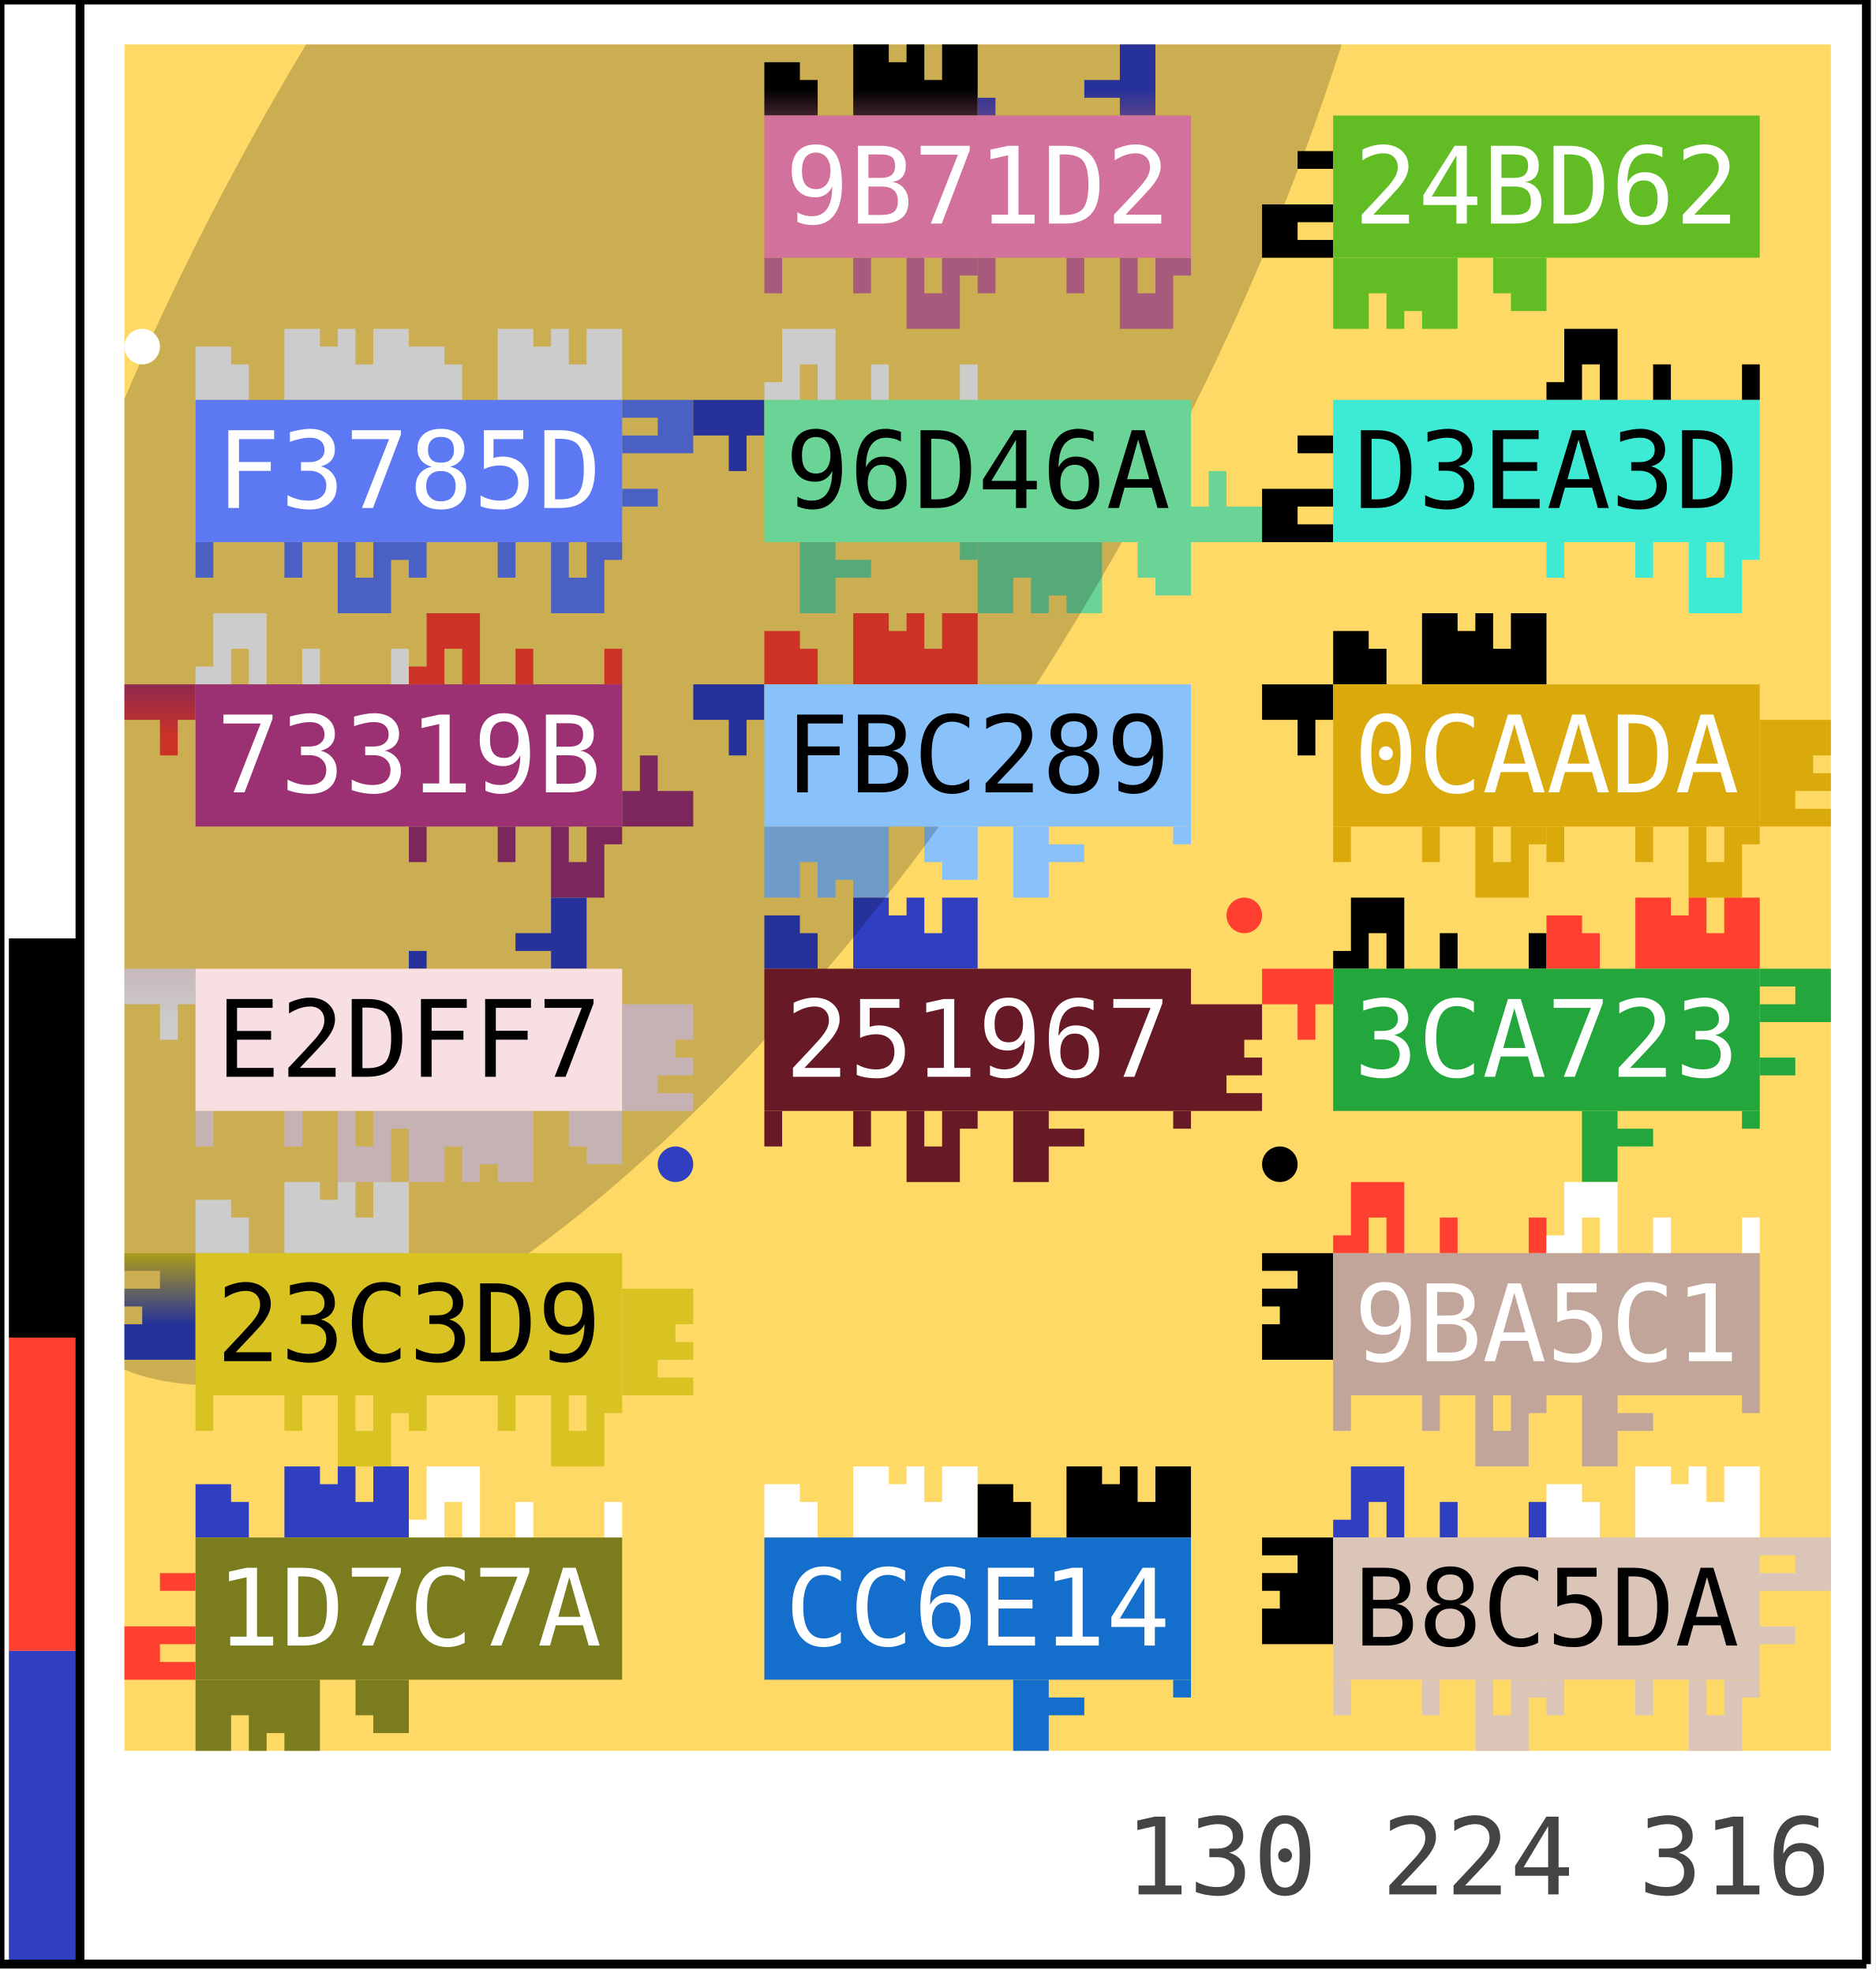
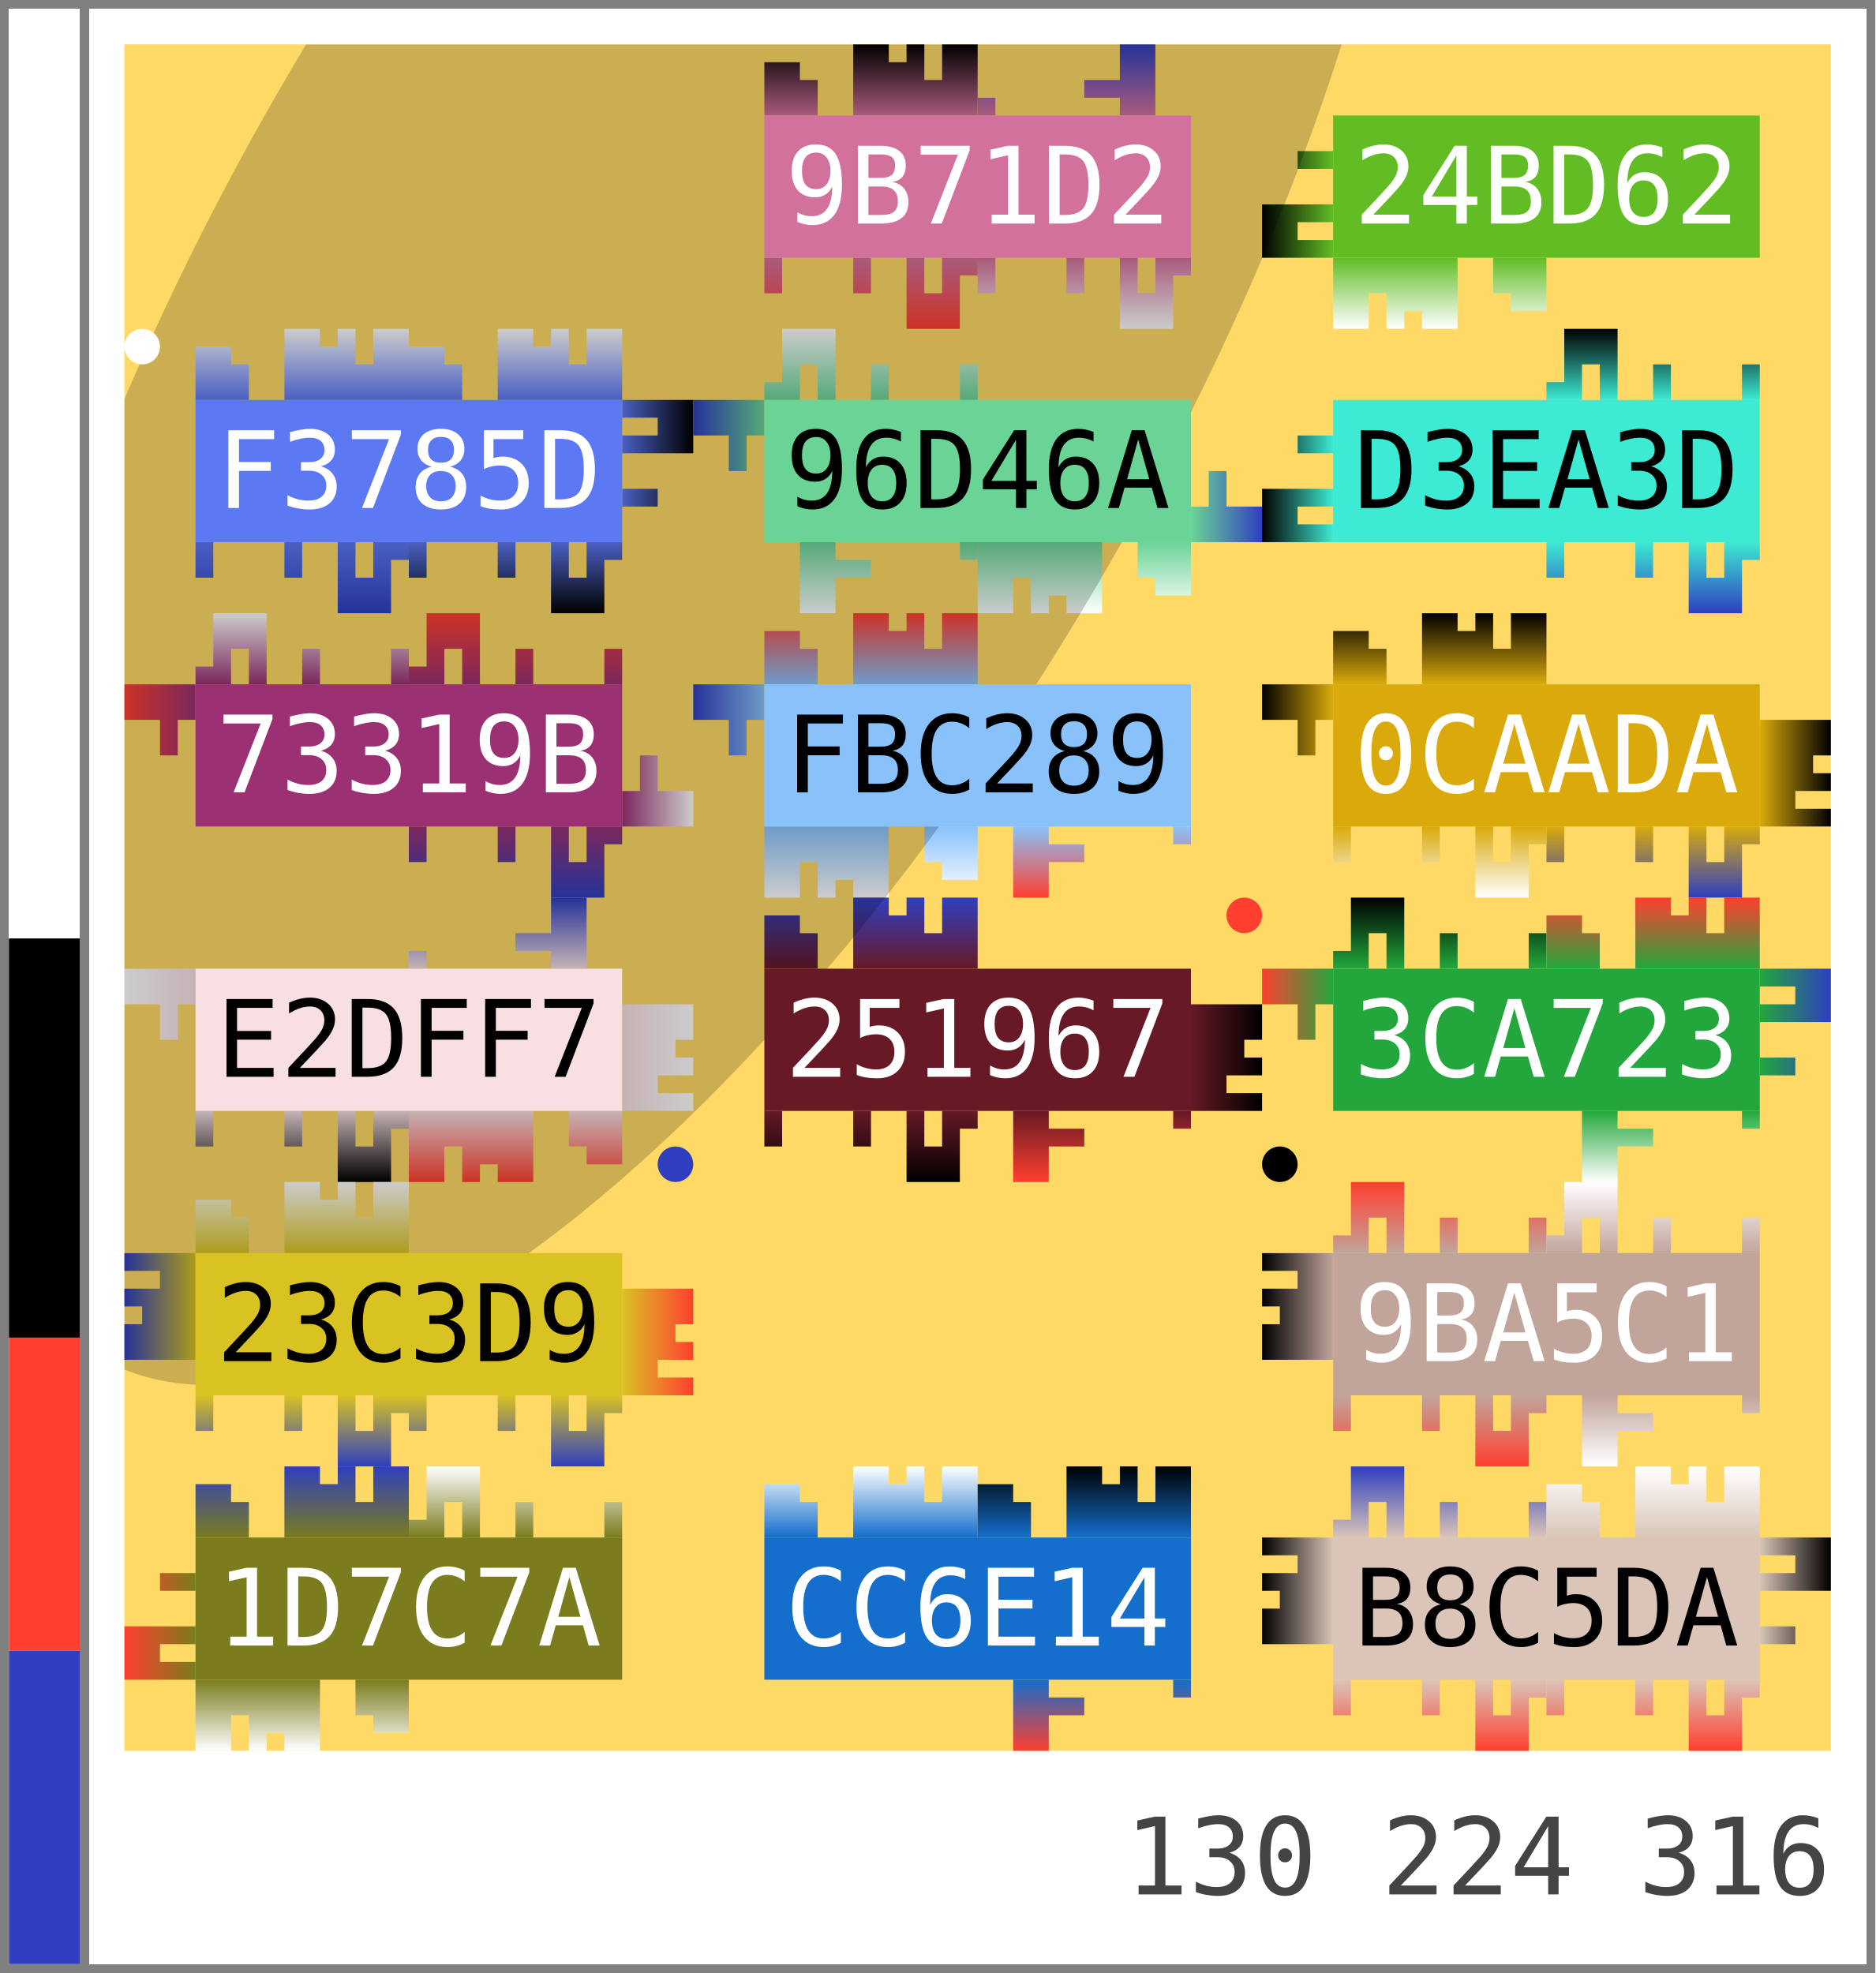
<svg xmlns="http://www.w3.org/2000/svg" width="211.0" height="222.0">
  <defs data-v3-clip-seq="21">
    <clipPath id="grid-clip">
      <rect x="14.0" y="5.0" width="192.0" height="192.0" />
    </clipPath>
    <path id="c1" d="M0,8 L0,6 L2,6 L2,0 L8,0 L8,8 L6,8 L6,4 L4,4 L4,8 Z M12,4 L14,4 L14,8 L12,8 Z M22,4 L24,4 L24,8 L22,8 Z" fill-rule="evenodd" />
    <path id="c2" d="M0,8 L0,2 L4,2 L4,4 L6,4 L6,8 L10,8 L10,2 L10,0 L24,0 L24,8 Z M18,0 L20,0 L20,4 L18,4 Z M14,0 L16,0 L16,2 L14,2 Z" fill-rule="evenodd" />
    <path id="c3" d="M16,0 L20,0 L20,8 L16,8 L16,6 L12,6 L12,4 L16,4 Z M0,6 L2,6 L2,8 L0,8 Z" fill-rule="evenodd" />
    <path id="p1" d="M0,8 L0,4 L3,3 L4,0 L12,0 L16,8 Z" fill-rule="evenodd" />
    <path id="p2" d="M16,0 L12,4 L8,8 L14,8 L18,0 L22,8 L24,8 L24,4 L20,0 Z" fill-rule="evenodd" />
    <path id="p3" d="M0,2 L4,0 L6,4 L10,8 L0,8 Z M20,8 L24,4 L24,8 Z" fill-rule="evenodd" />
-     <linearGradient id="g0" gradientUnits="userSpaceOnUse" x1="98.0" y1="13.0" x2="98.0" y2="5.0">
+     <linearGradient id="g0" gradientUnits="userSpaceOnUse" x1="12" y1="8" x2="12" y2="0">
      <stop offset="0%" stop-color="#d2719b" />
      <stop offset="100%" stop-color="#000000" />
    </linearGradient>
-     <linearGradient id="g1" gradientUnits="userSpaceOnUse" x1="122.0" y1="13.0" x2="122.0" y2="5.0">
+     <linearGradient id="g1" gradientUnits="userSpaceOnUse" x1="12" y1="8" x2="12" y2="0">
      <stop offset="0%" stop-color="#d2719b" />
      <stop offset="100%" stop-color="#2f3fbf" />
    </linearGradient>
-     <linearGradient id="g2" gradientUnits="userSpaceOnUse" x1="122.0" y1="29.0" x2="122.0" y2="37.0">
+     <linearGradient id="g2" gradientUnits="userSpaceOnUse" x1="12" y1="8" x2="12" y2="0">
      <stop offset="0%" stop-color="#d2719b" />
      <stop offset="100%" stop-color="#ffffff" />
    </linearGradient>
-     <linearGradient id="g3" gradientUnits="userSpaceOnUse" x1="98.0" y1="29.0" x2="98.0" y2="37.0">
+     <linearGradient id="g3" gradientUnits="userSpaceOnUse" x1="12" y1="8" x2="12" y2="0">
      <stop offset="0%" stop-color="#d2719b" />
      <stop offset="100%" stop-color="#ff3f2f" />
    </linearGradient>
-     <linearGradient id="g4" gradientUnits="userSpaceOnUse" x1="162.0" y1="29.0" x2="162.0" y2="37.0">
+     <linearGradient id="g4" gradientUnits="userSpaceOnUse" x1="12" y1="8" x2="12" y2="0">
      <stop offset="0%" stop-color="#62bd24" />
      <stop offset="100%" stop-color="#ffffff" />
    </linearGradient>
-     <linearGradient id="g5" gradientUnits="userSpaceOnUse" x1="150.0" y1="21.0" x2="142.0" y2="21.0">
+     <linearGradient id="g5" gradientUnits="userSpaceOnUse" x1="12" y1="8" x2="12" y2="0">
      <stop offset="0%" stop-color="#62bd24" />
      <stop offset="100%" stop-color="#000000" />
    </linearGradient>
    <clipPath id="v3clip-0">
      <rect x="142.0" y="13.0" width="8.0" height="16.0" />
    </clipPath>
-     <linearGradient id="g6" gradientUnits="userSpaceOnUse" x1="34.0" y1="45.0" x2="34.0" y2="37.0">
+     <linearGradient id="g6" gradientUnits="userSpaceOnUse" x1="12" y1="8" x2="12" y2="0">
      <stop offset="0%" stop-color="#5d78f3" />
      <stop offset="100%" stop-color="#ffffff" />
    </linearGradient>
-     <linearGradient id="g7" gradientUnits="userSpaceOnUse" x1="58.0" y1="45.0" x2="58.0" y2="37.0">
+     <linearGradient id="g7" gradientUnits="userSpaceOnUse" x1="12" y1="8" x2="12" y2="0">
      <stop offset="0%" stop-color="#5d78f3" />
      <stop offset="100%" stop-color="#ffffff" />
    </linearGradient>
-     <linearGradient id="g8" gradientUnits="userSpaceOnUse" x1="70.0" y1="53.0" x2="78.0" y2="53.0">
+     <linearGradient id="g8" gradientUnits="userSpaceOnUse" x1="12" y1="8" x2="12" y2="0">
      <stop offset="0%" stop-color="#5d78f3" />
      <stop offset="100%" stop-color="#000000" />
    </linearGradient>
    <clipPath id="v3clip-1">
      <rect x="70.0" y="45.0" width="8.0" height="16.0" />
    </clipPath>
-     <linearGradient id="g9" gradientUnits="userSpaceOnUse" x1="58.0" y1="61.0" x2="58.0" y2="69.0">
+     <linearGradient id="g9" gradientUnits="userSpaceOnUse" x1="12" y1="8" x2="12" y2="0">
      <stop offset="0%" stop-color="#5d78f3" />
      <stop offset="100%" stop-color="#000000" />
    </linearGradient>
-     <linearGradient id="g10" gradientUnits="userSpaceOnUse" x1="34.0" y1="61.0" x2="34.0" y2="69.0">
+     <linearGradient id="g10" gradientUnits="userSpaceOnUse" x1="12" y1="8" x2="12" y2="0">
      <stop offset="0%" stop-color="#5d78f3" />
      <stop offset="100%" stop-color="#2f3fbf" />
    </linearGradient>
-     <linearGradient id="g11" gradientUnits="userSpaceOnUse" x1="98.0" y1="45.0" x2="98.0" y2="37.0">
+     <linearGradient id="g11" gradientUnits="userSpaceOnUse" x1="12" y1="8" x2="12" y2="0">
      <stop offset="0%" stop-color="#6ad496" />
      <stop offset="100%" stop-color="#ffffff" />
    </linearGradient>
-     <linearGradient id="g12" gradientUnits="userSpaceOnUse" x1="134.0" y1="53.0" x2="142.0" y2="53.0">
+     <linearGradient id="g12" gradientUnits="userSpaceOnUse" x1="12" y1="8" x2="12" y2="0">
      <stop offset="0%" stop-color="#6ad496" />
      <stop offset="100%" stop-color="#2f3fbf" />
    </linearGradient>
    <clipPath id="v3clip-2">
      <rect x="134.0" y="45.0" width="8.0" height="16.0" />
    </clipPath>
-     <linearGradient id="g13" gradientUnits="userSpaceOnUse" x1="122.0" y1="61.0" x2="122.0" y2="69.0">
+     <linearGradient id="g13" gradientUnits="userSpaceOnUse" x1="12" y1="8" x2="12" y2="0">
      <stop offset="0%" stop-color="#6ad496" />
      <stop offset="100%" stop-color="#ffffff" />
    </linearGradient>
-     <linearGradient id="g14" gradientUnits="userSpaceOnUse" x1="98.0" y1="61.0" x2="98.0" y2="69.0">
+     <linearGradient id="g14" gradientUnits="userSpaceOnUse" x1="12" y1="8" x2="12" y2="0">
      <stop offset="0%" stop-color="#6ad496" />
      <stop offset="100%" stop-color="#ffffff" />
    </linearGradient>
-     <linearGradient id="g15" gradientUnits="userSpaceOnUse" x1="86.0" y1="53.0" x2="78.0" y2="53.0">
+     <linearGradient id="g15" gradientUnits="userSpaceOnUse" x1="12" y1="8" x2="12" y2="0">
      <stop offset="0%" stop-color="#6ad496" />
      <stop offset="100%" stop-color="#2f3fbf" />
    </linearGradient>
    <clipPath id="v3clip-3">
      <rect x="78.0" y="45.0" width="8.0" height="16.0" />
    </clipPath>
-     <linearGradient id="g16" gradientUnits="userSpaceOnUse" x1="186.0" y1="45.0" x2="186.0" y2="37.0">
+     <linearGradient id="g16" gradientUnits="userSpaceOnUse" x1="12" y1="8" x2="12" y2="0">
      <stop offset="0%" stop-color="#3dead3" />
      <stop offset="100%" stop-color="#000000" />
    </linearGradient>
-     <linearGradient id="g17" gradientUnits="userSpaceOnUse" x1="186.0" y1="61.0" x2="186.0" y2="69.0">
+     <linearGradient id="g17" gradientUnits="userSpaceOnUse" x1="12" y1="8" x2="12" y2="0">
      <stop offset="0%" stop-color="#3dead3" />
      <stop offset="100%" stop-color="#2f3fbf" />
    </linearGradient>
-     <linearGradient id="g18" gradientUnits="userSpaceOnUse" x1="150.0" y1="53.0" x2="142.0" y2="53.0">
+     <linearGradient id="g18" gradientUnits="userSpaceOnUse" x1="12" y1="8" x2="12" y2="0">
      <stop offset="0%" stop-color="#3dead3" />
      <stop offset="100%" stop-color="#000000" />
    </linearGradient>
    <clipPath id="v3clip-4">
      <rect x="142.0" y="45.0" width="8.0" height="16.0" />
    </clipPath>
-     <linearGradient id="g19" gradientUnits="userSpaceOnUse" x1="34.0" y1="77.0" x2="34.0" y2="69.0">
+     <linearGradient id="g19" gradientUnits="userSpaceOnUse" x1="12" y1="8" x2="12" y2="0">
      <stop offset="0%" stop-color="#9b3173" />
      <stop offset="100%" stop-color="#ffffff" />
    </linearGradient>
-     <linearGradient id="g20" gradientUnits="userSpaceOnUse" x1="58.0" y1="77.0" x2="58.0" y2="69.0">
+     <linearGradient id="g20" gradientUnits="userSpaceOnUse" x1="12" y1="8" x2="12" y2="0">
      <stop offset="0%" stop-color="#9b3173" />
      <stop offset="100%" stop-color="#ff3f2f" />
    </linearGradient>
-     <linearGradient id="g21" gradientUnits="userSpaceOnUse" x1="70.0" y1="85.0" x2="78.0" y2="85.0">
+     <linearGradient id="g21" gradientUnits="userSpaceOnUse" x1="12" y1="8" x2="12" y2="0">
      <stop offset="0%" stop-color="#9b3173" />
      <stop offset="100%" stop-color="#ffffff" />
    </linearGradient>
    <clipPath id="v3clip-5">
      <rect x="70.0" y="77.0" width="8.0" height="16.0" />
    </clipPath>
-     <linearGradient id="g22" gradientUnits="userSpaceOnUse" x1="58.0" y1="93.0" x2="58.0" y2="101.0">
+     <linearGradient id="g22" gradientUnits="userSpaceOnUse" x1="12" y1="8" x2="12" y2="0">
      <stop offset="0%" stop-color="#9b3173" />
      <stop offset="100%" stop-color="#2f3fbf" />
    </linearGradient>
-     <linearGradient id="g23" gradientUnits="userSpaceOnUse" x1="22.0" y1="85.0" x2="14.0" y2="85.0">
+     <linearGradient id="g23" gradientUnits="userSpaceOnUse" x1="12" y1="8" x2="12" y2="0">
      <stop offset="0%" stop-color="#9b3173" />
      <stop offset="100%" stop-color="#ff3f2f" />
    </linearGradient>
    <clipPath id="v3clip-6">
      <rect x="14.0" y="77.0" width="8.0" height="16.0" />
    </clipPath>
-     <linearGradient id="g24" gradientUnits="userSpaceOnUse" x1="98.0" y1="77.0" x2="98.0" y2="69.0">
+     <linearGradient id="g24" gradientUnits="userSpaceOnUse" x1="12" y1="8" x2="12" y2="0">
      <stop offset="0%" stop-color="#89c2fb" />
      <stop offset="100%" stop-color="#ff3f2f" />
    </linearGradient>
-     <linearGradient id="g25" gradientUnits="userSpaceOnUse" x1="122.0" y1="93.0" x2="122.0" y2="101.0">
+     <linearGradient id="g25" gradientUnits="userSpaceOnUse" x1="12" y1="8" x2="12" y2="0">
      <stop offset="0%" stop-color="#89c2fb" />
      <stop offset="100%" stop-color="#ff3f2f" />
    </linearGradient>
-     <linearGradient id="g26" gradientUnits="userSpaceOnUse" x1="98.0" y1="93.0" x2="98.0" y2="101.0">
+     <linearGradient id="g26" gradientUnits="userSpaceOnUse" x1="12" y1="8" x2="12" y2="0">
      <stop offset="0%" stop-color="#89c2fb" />
      <stop offset="100%" stop-color="#ffffff" />
    </linearGradient>
-     <linearGradient id="g27" gradientUnits="userSpaceOnUse" x1="86.0" y1="85.0" x2="78.0" y2="85.0">
+     <linearGradient id="g27" gradientUnits="userSpaceOnUse" x1="12" y1="8" x2="12" y2="0">
      <stop offset="0%" stop-color="#89c2fb" />
      <stop offset="100%" stop-color="#2f3fbf" />
    </linearGradient>
    <clipPath id="v3clip-7">
      <rect x="78.0" y="77.0" width="8.0" height="16.0" />
    </clipPath>
-     <linearGradient id="g28" gradientUnits="userSpaceOnUse" x1="162.0" y1="77.0" x2="162.0" y2="69.0">
+     <linearGradient id="g28" gradientUnits="userSpaceOnUse" x1="12" y1="8" x2="12" y2="0">
      <stop offset="0%" stop-color="#daaa0c" />
      <stop offset="100%" stop-color="#000000" />
    </linearGradient>
-     <linearGradient id="g29" gradientUnits="userSpaceOnUse" x1="198.0" y1="85.0" x2="206.0" y2="85.0">
+     <linearGradient id="g29" gradientUnits="userSpaceOnUse" x1="12" y1="8" x2="12" y2="0">
      <stop offset="0%" stop-color="#daaa0c" />
      <stop offset="100%" stop-color="#000000" />
    </linearGradient>
    <clipPath id="v3clip-8">
      <rect x="198.0" y="77.0" width="8.0" height="16.0" />
    </clipPath>
-     <linearGradient id="g30" gradientUnits="userSpaceOnUse" x1="186.0" y1="93.0" x2="186.0" y2="101.0">
+     <linearGradient id="g30" gradientUnits="userSpaceOnUse" x1="12" y1="8" x2="12" y2="0">
      <stop offset="0%" stop-color="#daaa0c" />
      <stop offset="100%" stop-color="#2f3fbf" />
    </linearGradient>
-     <linearGradient id="g31" gradientUnits="userSpaceOnUse" x1="162.0" y1="93.0" x2="162.0" y2="101.0">
+     <linearGradient id="g31" gradientUnits="userSpaceOnUse" x1="12" y1="8" x2="12" y2="0">
      <stop offset="0%" stop-color="#daaa0c" />
      <stop offset="100%" stop-color="#ffffff" />
    </linearGradient>
-     <linearGradient id="g32" gradientUnits="userSpaceOnUse" x1="150.0" y1="85.0" x2="142.0" y2="85.0">
+     <linearGradient id="g32" gradientUnits="userSpaceOnUse" x1="12" y1="8" x2="12" y2="0">
      <stop offset="0%" stop-color="#daaa0c" />
      <stop offset="100%" stop-color="#000000" />
    </linearGradient>
    <clipPath id="v3clip-9">
      <rect x="142.0" y="77.0" width="8.0" height="16.0" />
    </clipPath>
-     <linearGradient id="g33" gradientUnits="userSpaceOnUse" x1="58.0" y1="109.0" x2="58.0" y2="101.0">
+     <linearGradient id="g33" gradientUnits="userSpaceOnUse" x1="12" y1="8" x2="12" y2="0">
      <stop offset="0%" stop-color="#f7dfe2" />
      <stop offset="100%" stop-color="#2f3fbf" />
    </linearGradient>
-     <linearGradient id="g34" gradientUnits="userSpaceOnUse" x1="70.0" y1="117.0" x2="78.0" y2="117.0">
+     <linearGradient id="g34" gradientUnits="userSpaceOnUse" x1="12" y1="8" x2="12" y2="0">
      <stop offset="0%" stop-color="#f7dfe2" />
      <stop offset="100%" stop-color="#ffffff" />
    </linearGradient>
    <clipPath id="v3clip-10">
      <rect x="70.0" y="109.0" width="8.0" height="16.0" />
    </clipPath>
-     <linearGradient id="g35" gradientUnits="userSpaceOnUse" x1="58.0" y1="125.0" x2="58.0" y2="133.0">
+     <linearGradient id="g35" gradientUnits="userSpaceOnUse" x1="12" y1="8" x2="12" y2="0">
      <stop offset="0%" stop-color="#f7dfe2" />
      <stop offset="100%" stop-color="#ff3f2f" />
    </linearGradient>
-     <linearGradient id="g36" gradientUnits="userSpaceOnUse" x1="34.0" y1="125.0" x2="34.0" y2="133.0">
+     <linearGradient id="g36" gradientUnits="userSpaceOnUse" x1="12" y1="8" x2="12" y2="0">
      <stop offset="0%" stop-color="#f7dfe2" />
      <stop offset="100%" stop-color="#000000" />
    </linearGradient>
-     <linearGradient id="g37" gradientUnits="userSpaceOnUse" x1="22.0" y1="117.0" x2="14.0" y2="117.0">
+     <linearGradient id="g37" gradientUnits="userSpaceOnUse" x1="12" y1="8" x2="12" y2="0">
      <stop offset="0%" stop-color="#f7dfe2" />
      <stop offset="100%" stop-color="#ffffff" />
    </linearGradient>
    <clipPath id="v3clip-11">
      <rect x="14.0" y="109.0" width="8.0" height="16.0" />
    </clipPath>
-     <linearGradient id="g38" gradientUnits="userSpaceOnUse" x1="98.0" y1="109.0" x2="98.0" y2="101.0">
+     <linearGradient id="g38" gradientUnits="userSpaceOnUse" x1="12" y1="8" x2="12" y2="0">
      <stop offset="0%" stop-color="#671925" />
      <stop offset="100%" stop-color="#2f3fbf" />
    </linearGradient>
-     <linearGradient id="g39" gradientUnits="userSpaceOnUse" x1="134.0" y1="117.0" x2="142.0" y2="117.0">
+     <linearGradient id="g39" gradientUnits="userSpaceOnUse" x1="12" y1="8" x2="12" y2="0">
      <stop offset="0%" stop-color="#671925" />
      <stop offset="100%" stop-color="#000000" />
    </linearGradient>
    <clipPath id="v3clip-12">
      <rect x="134.0" y="109.0" width="8.0" height="16.0" />
    </clipPath>
-     <linearGradient id="g40" gradientUnits="userSpaceOnUse" x1="122.0" y1="125.0" x2="122.0" y2="133.0">
+     <linearGradient id="g40" gradientUnits="userSpaceOnUse" x1="12" y1="8" x2="12" y2="0">
      <stop offset="0%" stop-color="#671925" />
      <stop offset="100%" stop-color="#ff3f2f" />
    </linearGradient>
-     <linearGradient id="g41" gradientUnits="userSpaceOnUse" x1="98.0" y1="125.0" x2="98.0" y2="133.0">
+     <linearGradient id="g41" gradientUnits="userSpaceOnUse" x1="12" y1="8" x2="12" y2="0">
      <stop offset="0%" stop-color="#671925" />
      <stop offset="100%" stop-color="#000000" />
    </linearGradient>
-     <linearGradient id="g42" gradientUnits="userSpaceOnUse" x1="162.0" y1="109.0" x2="162.0" y2="101.0">
+     <linearGradient id="g42" gradientUnits="userSpaceOnUse" x1="12" y1="8" x2="12" y2="0">
      <stop offset="0%" stop-color="#23a73c" />
      <stop offset="100%" stop-color="#000000" />
    </linearGradient>
-     <linearGradient id="g43" gradientUnits="userSpaceOnUse" x1="186.0" y1="109.0" x2="186.0" y2="101.0">
+     <linearGradient id="g43" gradientUnits="userSpaceOnUse" x1="12" y1="8" x2="12" y2="0">
      <stop offset="0%" stop-color="#23a73c" />
      <stop offset="100%" stop-color="#ff3f2f" />
    </linearGradient>
-     <linearGradient id="g44" gradientUnits="userSpaceOnUse" x1="198.0" y1="117.0" x2="206.0" y2="117.0">
+     <linearGradient id="g44" gradientUnits="userSpaceOnUse" x1="12" y1="8" x2="12" y2="0">
      <stop offset="0%" stop-color="#23a73c" />
      <stop offset="100%" stop-color="#2f3fbf" />
    </linearGradient>
    <clipPath id="v3clip-13">
      <rect x="198.0" y="109.0" width="8.0" height="16.0" />
    </clipPath>
-     <linearGradient id="g45" gradientUnits="userSpaceOnUse" x1="186.0" y1="125.0" x2="186.0" y2="133.0">
+     <linearGradient id="g45" gradientUnits="userSpaceOnUse" x1="12" y1="8" x2="12" y2="0">
      <stop offset="0%" stop-color="#23a73c" />
      <stop offset="100%" stop-color="#ffffff" />
    </linearGradient>
-     <linearGradient id="g46" gradientUnits="userSpaceOnUse" x1="150.0" y1="117.0" x2="142.0" y2="117.0">
+     <linearGradient id="g46" gradientUnits="userSpaceOnUse" x1="12" y1="8" x2="12" y2="0">
      <stop offset="0%" stop-color="#23a73c" />
      <stop offset="100%" stop-color="#ff3f2f" />
    </linearGradient>
    <clipPath id="v3clip-14">
      <rect x="142.0" y="109.0" width="8.0" height="16.0" />
    </clipPath>
-     <linearGradient id="g47" gradientUnits="userSpaceOnUse" x1="34.0" y1="141.0" x2="34.0" y2="133.0">
+     <linearGradient id="g47" gradientUnits="userSpaceOnUse" x1="12" y1="8" x2="12" y2="0">
      <stop offset="0%" stop-color="#d9c323" />
      <stop offset="100%" stop-color="#ffffff" />
    </linearGradient>
-     <linearGradient id="g48" gradientUnits="userSpaceOnUse" x1="70.0" y1="149.0" x2="78.0" y2="149.0">
+     <linearGradient id="g48" gradientUnits="userSpaceOnUse" x1="12" y1="8" x2="12" y2="0">
      <stop offset="0%" stop-color="#d9c323" />
      <stop offset="100%" stop-color="#ff3f2f" />
    </linearGradient>
    <clipPath id="v3clip-15">
      <rect x="70.0" y="141.0" width="8.0" height="16.0" />
    </clipPath>
-     <linearGradient id="g49" gradientUnits="userSpaceOnUse" x1="58.0" y1="157.0" x2="58.0" y2="165.0">
+     <linearGradient id="g49" gradientUnits="userSpaceOnUse" x1="12" y1="8" x2="12" y2="0">
      <stop offset="0%" stop-color="#d9c323" />
      <stop offset="100%" stop-color="#2f3fbf" />
    </linearGradient>
-     <linearGradient id="g50" gradientUnits="userSpaceOnUse" x1="34.0" y1="157.0" x2="34.0" y2="165.0">
+     <linearGradient id="g50" gradientUnits="userSpaceOnUse" x1="12" y1="8" x2="12" y2="0">
      <stop offset="0%" stop-color="#d9c323" />
      <stop offset="100%" stop-color="#2f3fbf" />
    </linearGradient>
-     <linearGradient id="g51" gradientUnits="userSpaceOnUse" x1="22.0" y1="149.0" x2="14.0" y2="149.0">
+     <linearGradient id="g51" gradientUnits="userSpaceOnUse" x1="12" y1="8" x2="12" y2="0">
      <stop offset="0%" stop-color="#d9c323" />
      <stop offset="100%" stop-color="#2f3fbf" />
    </linearGradient>
    <clipPath id="v3clip-16">
      <rect x="14.0" y="141.0" width="8.0" height="16.0" />
    </clipPath>
-     <linearGradient id="g52" gradientUnits="userSpaceOnUse" x1="162.0" y1="141.0" x2="162.0" y2="133.0">
+     <linearGradient id="g52" gradientUnits="userSpaceOnUse" x1="12" y1="8" x2="12" y2="0">
      <stop offset="0%" stop-color="#c1a59b" />
      <stop offset="100%" stop-color="#ff3f2f" />
    </linearGradient>
-     <linearGradient id="g53" gradientUnits="userSpaceOnUse" x1="186.0" y1="141.0" x2="186.0" y2="133.0">
+     <linearGradient id="g53" gradientUnits="userSpaceOnUse" x1="12" y1="8" x2="12" y2="0">
      <stop offset="0%" stop-color="#c1a59b" />
      <stop offset="100%" stop-color="#ffffff" />
    </linearGradient>
-     <linearGradient id="g54" gradientUnits="userSpaceOnUse" x1="186.0" y1="157.0" x2="186.0" y2="165.0">
+     <linearGradient id="g54" gradientUnits="userSpaceOnUse" x1="12" y1="8" x2="12" y2="0">
      <stop offset="0%" stop-color="#c1a59b" />
      <stop offset="100%" stop-color="#ffffff" />
    </linearGradient>
-     <linearGradient id="g55" gradientUnits="userSpaceOnUse" x1="162.0" y1="157.0" x2="162.0" y2="165.0">
+     <linearGradient id="g55" gradientUnits="userSpaceOnUse" x1="12" y1="8" x2="12" y2="0">
      <stop offset="0%" stop-color="#c1a59b" />
      <stop offset="100%" stop-color="#ff3f2f" />
    </linearGradient>
-     <linearGradient id="g56" gradientUnits="userSpaceOnUse" x1="150.0" y1="149.0" x2="142.0" y2="149.0">
+     <linearGradient id="g56" gradientUnits="userSpaceOnUse" x1="12" y1="8" x2="12" y2="0">
      <stop offset="0%" stop-color="#c1a59b" />
      <stop offset="100%" stop-color="#000000" />
    </linearGradient>
    <clipPath id="v3clip-17">
      <rect x="142.0" y="141.0" width="8.0" height="16.0" />
    </clipPath>
-     <linearGradient id="g57" gradientUnits="userSpaceOnUse" x1="34.0" y1="173.0" x2="34.0" y2="165.0">
+     <linearGradient id="g57" gradientUnits="userSpaceOnUse" x1="12" y1="8" x2="12" y2="0">
      <stop offset="0%" stop-color="#7a7c1d" />
      <stop offset="100%" stop-color="#2f3fbf" />
    </linearGradient>
-     <linearGradient id="g58" gradientUnits="userSpaceOnUse" x1="58.0" y1="173.0" x2="58.0" y2="165.0">
+     <linearGradient id="g58" gradientUnits="userSpaceOnUse" x1="12" y1="8" x2="12" y2="0">
      <stop offset="0%" stop-color="#7a7c1d" />
      <stop offset="100%" stop-color="#ffffff" />
    </linearGradient>
-     <linearGradient id="g59" gradientUnits="userSpaceOnUse" x1="34.0" y1="189.0" x2="34.0" y2="197.0">
+     <linearGradient id="g59" gradientUnits="userSpaceOnUse" x1="12" y1="8" x2="12" y2="0">
      <stop offset="0%" stop-color="#7a7c1d" />
      <stop offset="100%" stop-color="#ffffff" />
    </linearGradient>
-     <linearGradient id="g60" gradientUnits="userSpaceOnUse" x1="22.0" y1="181.0" x2="14.0" y2="181.0">
+     <linearGradient id="g60" gradientUnits="userSpaceOnUse" x1="12" y1="8" x2="12" y2="0">
      <stop offset="0%" stop-color="#7a7c1d" />
      <stop offset="100%" stop-color="#ff3f2f" />
    </linearGradient>
    <clipPath id="v3clip-18">
      <rect x="14.0" y="173.0" width="8.0" height="16.0" />
    </clipPath>
-     <linearGradient id="g61" gradientUnits="userSpaceOnUse" x1="98.0" y1="173.0" x2="98.0" y2="165.0">
+     <linearGradient id="g61" gradientUnits="userSpaceOnUse" x1="12" y1="8" x2="12" y2="0">
      <stop offset="0%" stop-color="#146ecc" />
      <stop offset="100%" stop-color="#ffffff" />
    </linearGradient>
-     <linearGradient id="g62" gradientUnits="userSpaceOnUse" x1="122.0" y1="173.0" x2="122.0" y2="165.0">
+     <linearGradient id="g62" gradientUnits="userSpaceOnUse" x1="12" y1="8" x2="12" y2="0">
      <stop offset="0%" stop-color="#146ecc" />
      <stop offset="100%" stop-color="#000000" />
    </linearGradient>
-     <linearGradient id="g63" gradientUnits="userSpaceOnUse" x1="122.0" y1="189.0" x2="122.0" y2="197.0">
+     <linearGradient id="g63" gradientUnits="userSpaceOnUse" x1="12" y1="8" x2="12" y2="0">
      <stop offset="0%" stop-color="#146ecc" />
      <stop offset="100%" stop-color="#ff3f2f" />
    </linearGradient>
-     <linearGradient id="g64" gradientUnits="userSpaceOnUse" x1="162.0" y1="173.0" x2="162.0" y2="165.0">
+     <linearGradient id="g64" gradientUnits="userSpaceOnUse" x1="12" y1="8" x2="12" y2="0">
      <stop offset="0%" stop-color="#dac5b8" />
      <stop offset="100%" stop-color="#2f3fbf" />
    </linearGradient>
-     <linearGradient id="g65" gradientUnits="userSpaceOnUse" x1="186.0" y1="173.0" x2="186.0" y2="165.0">
+     <linearGradient id="g65" gradientUnits="userSpaceOnUse" x1="12" y1="8" x2="12" y2="0">
      <stop offset="0%" stop-color="#dac5b8" />
      <stop offset="100%" stop-color="#ffffff" />
    </linearGradient>
-     <linearGradient id="g66" gradientUnits="userSpaceOnUse" x1="198.0" y1="181.0" x2="206.0" y2="181.0">
+     <linearGradient id="g66" gradientUnits="userSpaceOnUse" x1="12" y1="8" x2="12" y2="0">
      <stop offset="0%" stop-color="#dac5b8" />
      <stop offset="100%" stop-color="#000000" />
    </linearGradient>
    <clipPath id="v3clip-19">
      <rect x="198.0" y="173.0" width="8.0" height="16.0" />
    </clipPath>
-     <linearGradient id="g67" gradientUnits="userSpaceOnUse" x1="186.0" y1="189.0" x2="186.0" y2="197.0">
+     <linearGradient id="g67" gradientUnits="userSpaceOnUse" x1="12" y1="8" x2="12" y2="0">
      <stop offset="0%" stop-color="#dac5b8" />
      <stop offset="100%" stop-color="#ff3f2f" />
    </linearGradient>
-     <linearGradient id="g68" gradientUnits="userSpaceOnUse" x1="162.0" y1="189.0" x2="162.0" y2="197.0">
+     <linearGradient id="g68" gradientUnits="userSpaceOnUse" x1="12" y1="8" x2="12" y2="0">
      <stop offset="0%" stop-color="#dac5b8" />
      <stop offset="100%" stop-color="#ff3f2f" />
    </linearGradient>
-     <linearGradient id="g69" gradientUnits="userSpaceOnUse" x1="150.0" y1="181.0" x2="142.0" y2="181.0">
+     <linearGradient id="g69" gradientUnits="userSpaceOnUse" x1="12" y1="8" x2="12" y2="0">
      <stop offset="0%" stop-color="#dac5b8" />
      <stop offset="100%" stop-color="#000000" />
    </linearGradient>
    <clipPath id="v3clip-20">
      <rect x="142.0" y="173.0" width="8.0" height="16.0" />
    </clipPath>
  </defs>
  <rect x="0" y="0" width="211.0" height="222.0" fill="#ffffff" />
  <rect x="14.0" y="5.0" width="192.0" height="192.0" fill="#ffd966" />
  <g>
    <use href="#c2" transform="translate(86.0, 5.0) scale(1.0)" fill="url(#g0)" />
  </g>
  <g>
    <use href="#c3" transform="translate(110.0, 5.0) scale(1.0)" fill="url(#g1)" />
  </g>
  <g>
    <use href="#c1" transform="translate(110.0, 29.0) rotate(180 12.0 4.0) scale(1.0)" fill="url(#g2)" />
  </g>
  <g>
    <use href="#c1" transform="translate(86.0, 29.0) rotate(180 12.0 4.0) scale(1.0)" fill="url(#g3)" />
  </g>
  <g>
    <use href="#c2" transform="translate(150.0, 29.0) rotate(180 12.0 4.0) scale(1.0)" fill="url(#g4)" />
  </g>
  <g>
    <g clip-path="url(#v3clip-0)">
      <use href="#c1" transform="translate(140.0, 29.0) rotate(270 2.0 0.0) scale(1.0)" fill="url(#g5)" />
    </g>
  </g>
  <g>
    <use href="#c2" transform="translate(22.0, 37.0) scale(1.0)" fill="url(#g6)" />
  </g>
  <g>
    <use href="#c2" transform="translate(46.0, 37.0) scale(1.0)" fill="url(#g7)" />
  </g>
  <g>
    <g clip-path="url(#v3clip-1)">
      <use href="#c1" transform="translate(76.0, 45.0) rotate(90 2.0 0.0) scale(1.0)" fill="url(#g8)" />
    </g>
  </g>
  <g>
    <use href="#c1" transform="translate(46.0, 61.0) rotate(180 12.0 4.0) scale(1.0)" fill="url(#g9)" />
  </g>
  <g>
    <use href="#c1" transform="translate(22.0, 61.0) rotate(180 12.0 4.0) scale(1.0)" fill="url(#g10)" />
  </g>
  <g>
    <use href="#c1" transform="translate(86.0, 37.0) scale(1.0)" fill="url(#g11)" />
  </g>
  <g>
    <g clip-path="url(#v3clip-2)">
      <use href="#c3" transform="translate(138.0, 45.0) rotate(90 4.0 0.0) scale(1.0)" fill="url(#g12)" />
    </g>
  </g>
  <g>
    <use href="#c2" transform="translate(110.0, 61.0) rotate(180 12.0 4.0) scale(1.0)" fill="url(#g13)" />
  </g>
  <g>
    <use href="#c3" transform="translate(86.0, 61.0) rotate(180 12.0 4.0) scale(1.0)" fill="url(#g14)" />
  </g>
  <g>
    <g clip-path="url(#v3clip-3)">
      <use href="#c3" transform="translate(74.0, 61.0) rotate(270 4.0 0.0) scale(1.0)" fill="url(#g15)" />
    </g>
  </g>
  <g>
    <use href="#c1" transform="translate(174.0, 37.0) scale(1.0)" fill="url(#g16)" />
  </g>
  <g>
    <use href="#c1" transform="translate(174.0, 61.0) rotate(180 12.0 4.0) scale(1.0)" fill="url(#g17)" />
  </g>
  <g>
    <g clip-path="url(#v3clip-4)">
      <use href="#c1" transform="translate(140.0, 61.0) rotate(270 2.0 0.0) scale(1.0)" fill="url(#g18)" />
    </g>
  </g>
  <g>
    <use href="#c1" transform="translate(22.0, 69.0) scale(1.0)" fill="url(#g19)" />
  </g>
  <g>
    <use href="#c1" transform="translate(46.0, 69.0) scale(1.0)" fill="url(#g20)" />
  </g>
  <g>
    <g clip-path="url(#v3clip-5)">
      <use href="#c3" transform="translate(74.0, 77.0) rotate(90 4.0 0.0) scale(1.0)" fill="url(#g21)" />
    </g>
  </g>
  <g>
    <use href="#c1" transform="translate(46.0, 93.0) rotate(180 12.0 4.0) scale(1.0)" fill="url(#g22)" />
  </g>
  <g>
    <g clip-path="url(#v3clip-6)">
      <use href="#c3" transform="translate(10.0, 93.0) rotate(270 4.0 0.0) scale(1.0)" fill="url(#g23)" />
    </g>
  </g>
  <g>
    <use href="#c2" transform="translate(86.0, 69.0) scale(1.0)" fill="url(#g24)" />
  </g>
  <g>
    <use href="#c3" transform="translate(110.0, 93.0) rotate(180 12.0 4.0) scale(1.0)" fill="url(#g25)" />
  </g>
  <g>
    <use href="#c2" transform="translate(86.0, 93.0) rotate(180 12.0 4.0) scale(1.0)" fill="url(#g26)" />
  </g>
  <g>
    <g clip-path="url(#v3clip-7)">
      <use href="#c3" transform="translate(74.0, 93.0) rotate(270 4.0 0.0) scale(1.0)" fill="url(#g27)" />
    </g>
  </g>
  <g>
    <use href="#c2" transform="translate(150.0, 69.0) scale(1.0)" fill="url(#g28)" />
  </g>
  <g>
    <g clip-path="url(#v3clip-8)">
      <use href="#c2" transform="translate(200.0, 77.0) rotate(90 6.0 0.0) scale(1.0)" fill="url(#g29)" />
    </g>
  </g>
  <g>
    <use href="#c1" transform="translate(174.0, 93.0) rotate(180 12.0 4.0) scale(1.0)" fill="url(#g30)" />
  </g>
  <g>
    <use href="#c1" transform="translate(150.0, 93.0) rotate(180 12.0 4.0) scale(1.0)" fill="url(#g31)" />
  </g>
  <g>
    <g clip-path="url(#v3clip-9)">
      <use href="#c3" transform="translate(138.0, 93.0) rotate(270 4.0 0.0) scale(1.0)" fill="url(#g32)" />
    </g>
  </g>
  <g>
    <use href="#c3" transform="translate(46.0, 101.0) scale(1.0)" fill="url(#g33)" />
  </g>
  <g>
    <g clip-path="url(#v3clip-10)">
      <use href="#c2" transform="translate(72.0, 109.0) rotate(90 6.0 0.0) scale(1.0)" fill="url(#g34)" />
    </g>
  </g>
  <g>
    <use href="#c2" transform="translate(46.0, 125.0) rotate(180 12.0 4.0) scale(1.0)" fill="url(#g35)" />
  </g>
  <g>
    <use href="#c1" transform="translate(22.0, 125.0) rotate(180 12.0 4.0) scale(1.0)" fill="url(#g36)" />
  </g>
  <g>
    <g clip-path="url(#v3clip-11)">
      <use href="#c3" transform="translate(10.0, 125.0) rotate(270 4.0 0.0) scale(1.0)" fill="url(#g37)" />
    </g>
  </g>
  <g>
    <use href="#c2" transform="translate(86.0, 101.0) scale(1.0)" fill="url(#g38)" />
  </g>
  <g>
    <g clip-path="url(#v3clip-12)">
      <use href="#c2" transform="translate(136.0, 109.0) rotate(90 6.0 0.0) scale(1.0)" fill="url(#g39)" />
    </g>
  </g>
  <g>
    <use href="#c3" transform="translate(110.0, 125.0) rotate(180 12.0 4.0) scale(1.0)" fill="url(#g40)" />
  </g>
  <g>
    <use href="#c1" transform="translate(86.0, 125.0) rotate(180 12.0 4.0) scale(1.0)" fill="url(#g41)" />
  </g>
  <g>
    <use href="#c1" transform="translate(150.0, 101.0) scale(1.0)" fill="url(#g42)" />
  </g>
  <g>
    <use href="#c2" transform="translate(174.0, 101.0) scale(1.0)" fill="url(#g43)" />
  </g>
  <g>
    <g clip-path="url(#v3clip-13)">
      <use href="#c1" transform="translate(204.0, 109.0) rotate(90 2.0 0.0) scale(1.0)" fill="url(#g44)" />
    </g>
  </g>
  <g>
    <use href="#c3" transform="translate(174.0, 125.0) rotate(180 12.0 4.0) scale(1.0)" fill="url(#g45)" />
  </g>
  <g>
    <g clip-path="url(#v3clip-14)">
      <use href="#c3" transform="translate(138.0, 125.0) rotate(270 4.0 0.0) scale(1.0)" fill="url(#g46)" />
    </g>
  </g>
  <g>
    <use href="#c2" transform="translate(22.0, 133.0) scale(1.0)" fill="url(#g47)" />
  </g>
  <g>
    <g clip-path="url(#v3clip-15)">
      <use href="#c2" transform="translate(72.0, 141.0) rotate(90 6.0 0.0) scale(1.0)" fill="url(#g48)" />
    </g>
  </g>
  <g>
    <use href="#c1" transform="translate(46.0, 157.0) rotate(180 12.0 4.0) scale(1.0)" fill="url(#g49)" />
  </g>
  <g>
    <use href="#c1" transform="translate(22.0, 157.0) rotate(180 12.0 4.0) scale(1.0)" fill="url(#g50)" />
  </g>
  <g>
    <g clip-path="url(#v3clip-16)">
      <use href="#c2" transform="translate(8.0, 157.0) rotate(270 6.0 0.0) scale(1.0)" fill="url(#g51)" />
    </g>
  </g>
  <g>
    <use href="#c1" transform="translate(150.0, 133.0) scale(1.0)" fill="url(#g52)" />
  </g>
  <g>
    <use href="#c1" transform="translate(174.0, 133.0) scale(1.0)" fill="url(#g53)" />
  </g>
  <g>
    <use href="#c3" transform="translate(174.0, 157.0) rotate(180 12.0 4.0) scale(1.0)" fill="url(#g54)" />
  </g>
  <g>
    <use href="#c1" transform="translate(150.0, 157.0) rotate(180 12.0 4.0) scale(1.0)" fill="url(#g55)" />
  </g>
  <g>
    <g clip-path="url(#v3clip-17)">
      <use href="#c2" transform="translate(136.0, 157.0) rotate(270 6.0 0.0) scale(1.0)" fill="url(#g56)" />
    </g>
  </g>
  <g>
    <use href="#c2" transform="translate(22.0, 165.0) scale(1.0)" fill="url(#g57)" />
  </g>
  <g>
    <use href="#c1" transform="translate(46.0, 165.0) scale(1.0)" fill="url(#g58)" />
  </g>
  <g>
    <use href="#c2" transform="translate(22.0, 189.0) rotate(180 12.0 4.0) scale(1.0)" fill="url(#g59)" />
  </g>
  <g>
    <g clip-path="url(#v3clip-18)">
      <use href="#c1" transform="translate(12.0, 189.0) rotate(270 2.0 0.0) scale(1.0)" fill="url(#g60)" />
    </g>
  </g>
  <g>
    <use href="#c2" transform="translate(86.0, 165.0) scale(1.0)" fill="url(#g61)" />
  </g>
  <g>
    <use href="#c2" transform="translate(110.0, 165.0) scale(1.0)" fill="url(#g62)" />
  </g>
  <g>
    <use href="#c3" transform="translate(110.0, 189.0) rotate(180 12.0 4.0) scale(1.0)" fill="url(#g63)" />
  </g>
  <g>
    <use href="#c1" transform="translate(150.0, 165.0) scale(1.0)" fill="url(#g64)" />
  </g>
  <g>
    <use href="#c2" transform="translate(174.0, 165.0) scale(1.0)" fill="url(#g65)" />
  </g>
  <g>
    <g clip-path="url(#v3clip-19)">
      <use href="#c1" transform="translate(204.0, 173.0) rotate(90 2.0 0.0) scale(1.0)" fill="url(#g66)" />
    </g>
  </g>
  <g>
    <use href="#c1" transform="translate(174.0, 189.0) rotate(180 12.0 4.0) scale(1.0)" fill="url(#g67)" />
  </g>
  <g>
    <use href="#c1" transform="translate(150.0, 189.0) rotate(180 12.0 4.0) scale(1.0)" fill="url(#g68)" />
  </g>
  <g>
    <g clip-path="url(#v3clip-20)">
      <use href="#c2" transform="translate(136.0, 189.0) rotate(270 6.0 0.0) scale(1.0)" fill="url(#g69)" />
    </g>
  </g>
  <g clip-path="url(#grid-clip)">
    <ellipse cx="78.0" cy="37.0" rx="133.64" ry="53.78" transform="rotate(120.0 78.0 37.0)" fill="#000000" fill-opacity="0.2" />
  </g>
  <rect x="86.0" y="13.0" width="48.0" height="16.0" fill="#d2719b" />
  <text x="110.0" y="21.0" fill="#ffffff" style="font-family: monospace; font-size: 12.0px;" text-anchor="middle" dominant-baseline="central">9B71D2</text>
  <rect x="150.0" y="13.0" width="48.0" height="16.0" fill="#62bd24" />
  <text x="174.0" y="21.0" fill="#ffffff" style="font-family: monospace; font-size: 12.0px;" text-anchor="middle" dominant-baseline="central">24BD62</text>
  <rect x="22.0" y="45.0" width="48.0" height="16.0" fill="#5d78f3" />
  <text x="46.0" y="53.0" fill="#ffffff" style="font-family: monospace; font-size: 12.0px;" text-anchor="middle" dominant-baseline="central">F3785D</text>
  <rect x="86.0" y="45.0" width="48.0" height="16.0" fill="#6ad496" />
  <text x="110.0" y="53.0" fill="#000000" style="font-family: monospace; font-size: 12.0px;" text-anchor="middle" dominant-baseline="central">96D46A</text>
  <rect x="150.0" y="45.0" width="48.0" height="16.0" fill="#3dead3" />
  <text x="174.0" y="53.0" fill="#000000" style="font-family: monospace; font-size: 12.0px;" text-anchor="middle" dominant-baseline="central">D3EA3D</text>
  <rect x="22.0" y="77.0" width="48.0" height="16.0" fill="#9b3173" />
  <text x="46.0" y="85.0" fill="#ffffff" style="font-family: monospace; font-size: 12.0px;" text-anchor="middle" dominant-baseline="central">73319B</text>
  <rect x="86.0" y="77.0" width="48.0" height="16.0" fill="#89c2fb" />
  <text x="110.0" y="85.0" fill="#000000" style="font-family: monospace; font-size: 12.0px;" text-anchor="middle" dominant-baseline="central">FBC289</text>
  <rect x="150.0" y="77.0" width="48.0" height="16.0" fill="#daaa0c" />
  <text x="174.0" y="85.0" fill="#ffffff" style="font-family: monospace; font-size: 12.0px;" text-anchor="middle" dominant-baseline="central">0CAADA</text>
  <rect x="22.0" y="109.0" width="48.0" height="16.0" fill="#f7dfe2" />
  <text x="46.0" y="117.0" fill="#000000" style="font-family: monospace; font-size: 12.0px;" text-anchor="middle" dominant-baseline="central">E2DFF7</text>
  <rect x="86.0" y="109.0" width="48.0" height="16.0" fill="#671925" />
  <text x="110.0" y="117.0" fill="#ffffff" style="font-family: monospace; font-size: 12.0px;" text-anchor="middle" dominant-baseline="central">251967</text>
  <rect x="150.0" y="109.0" width="48.0" height="16.0" fill="#23a73c" />
  <text x="174.0" y="117.0" fill="#ffffff" style="font-family: monospace; font-size: 12.0px;" text-anchor="middle" dominant-baseline="central">3CA723</text>
  <rect x="22.0" y="141.0" width="48.0" height="16.0" fill="#d9c323" />
  <text x="46.0" y="149.0" fill="#000000" style="font-family: monospace; font-size: 12.0px;" text-anchor="middle" dominant-baseline="central">23C3D9</text>
  <rect x="150.0" y="141.0" width="48.0" height="16.0" fill="#c1a59b" />
  <text x="174.0" y="149.0" fill="#ffffff" style="font-family: monospace; font-size: 12.0px;" text-anchor="middle" dominant-baseline="central">9BA5C1</text>
  <rect x="22.0" y="173.0" width="48.0" height="16.0" fill="#7a7c1d" />
  <text x="46.0" y="181.0" fill="#ffffff" style="font-family: monospace; font-size: 12.0px;" text-anchor="middle" dominant-baseline="central">1D7C7A</text>
  <rect x="86.0" y="173.0" width="48.0" height="16.0" fill="#146ecc" />
  <text x="110.0" y="181.0" fill="#ffffff" style="font-family: monospace; font-size: 12.0px;" text-anchor="middle" dominant-baseline="central">CC6E14</text>
  <rect x="150.0" y="173.0" width="48.0" height="16.0" fill="#dac5b8" />
  <text x="174.0" y="181.0" fill="#000000" style="font-family: monospace; font-size: 12.0px;" text-anchor="middle" dominant-baseline="central">B8C5DA</text>
  <circle cx="16.0" cy="39.0" r="2.0" fill="#ffffff" />
  <circle cx="140.0" cy="103.0" r="2.0" fill="#ff3f2f" />
  <circle cx="76.0" cy="131.0" r="2.0" fill="#2f3fbf" />
  <circle cx="144.0" cy="131.0" r="2.0" fill="#000000" />
  <rect x="1" y="1" width="8.0" height="104.592" fill="#ffffff" />
  <rect x="1" y="105.592" width="8.0" height="44.918" fill="#000000" />
  <rect x="1" y="150.509" width="8.0" height="35.245" fill="#ff3f2f" />
  <rect x="1" y="185.755" width="8.0" height="35.245" fill="#2f3fbf" />
  <text x="206.0" y="209.0" fill="#444444" style="font-family: monospace; font-size: 12.0px;" text-anchor="end" dominant-baseline="central">130 224 316</text>
-   <line x1="0" y1="0" x2="210.0" y2="0" stroke="#000000" stroke-width="1" />
-   <line x1="210.0" y1="0" x2="210.0" y2="221.0" stroke="#000000" stroke-width="1" />
-   <line x1="0" y1="221.0" x2="210.0" y2="221.0" stroke="#000000" stroke-width="1" />
-   <line x1="0" y1="0" x2="0" y2="221.0" stroke="#000000" stroke-width="1" />
-   <line x1="9.0" y1="0" x2="9.0" y2="221.0" stroke="#000000" stroke-width="1" />
+   <line x1="0" y1="0.5" x2="211.0" y2="0.5" stroke="#808080" stroke-width="1" shape-rendering="crispEdges" />
+   <line x1="210.5" y1="0" x2="210.5" y2="222.0" stroke="#808080" stroke-width="1" shape-rendering="crispEdges" />
+   <line x1="0" y1="221.5" x2="211.0" y2="221.5" stroke="#808080" stroke-width="1" shape-rendering="crispEdges" />
+   <line x1="0.5" y1="0" x2="0.5" y2="222.0" stroke="#808080" stroke-width="1" shape-rendering="crispEdges" />
+   <line x1="9.5" y1="0" x2="9.5" y2="222.0" stroke="#808080" stroke-width="1" shape-rendering="crispEdges" />
</svg>
